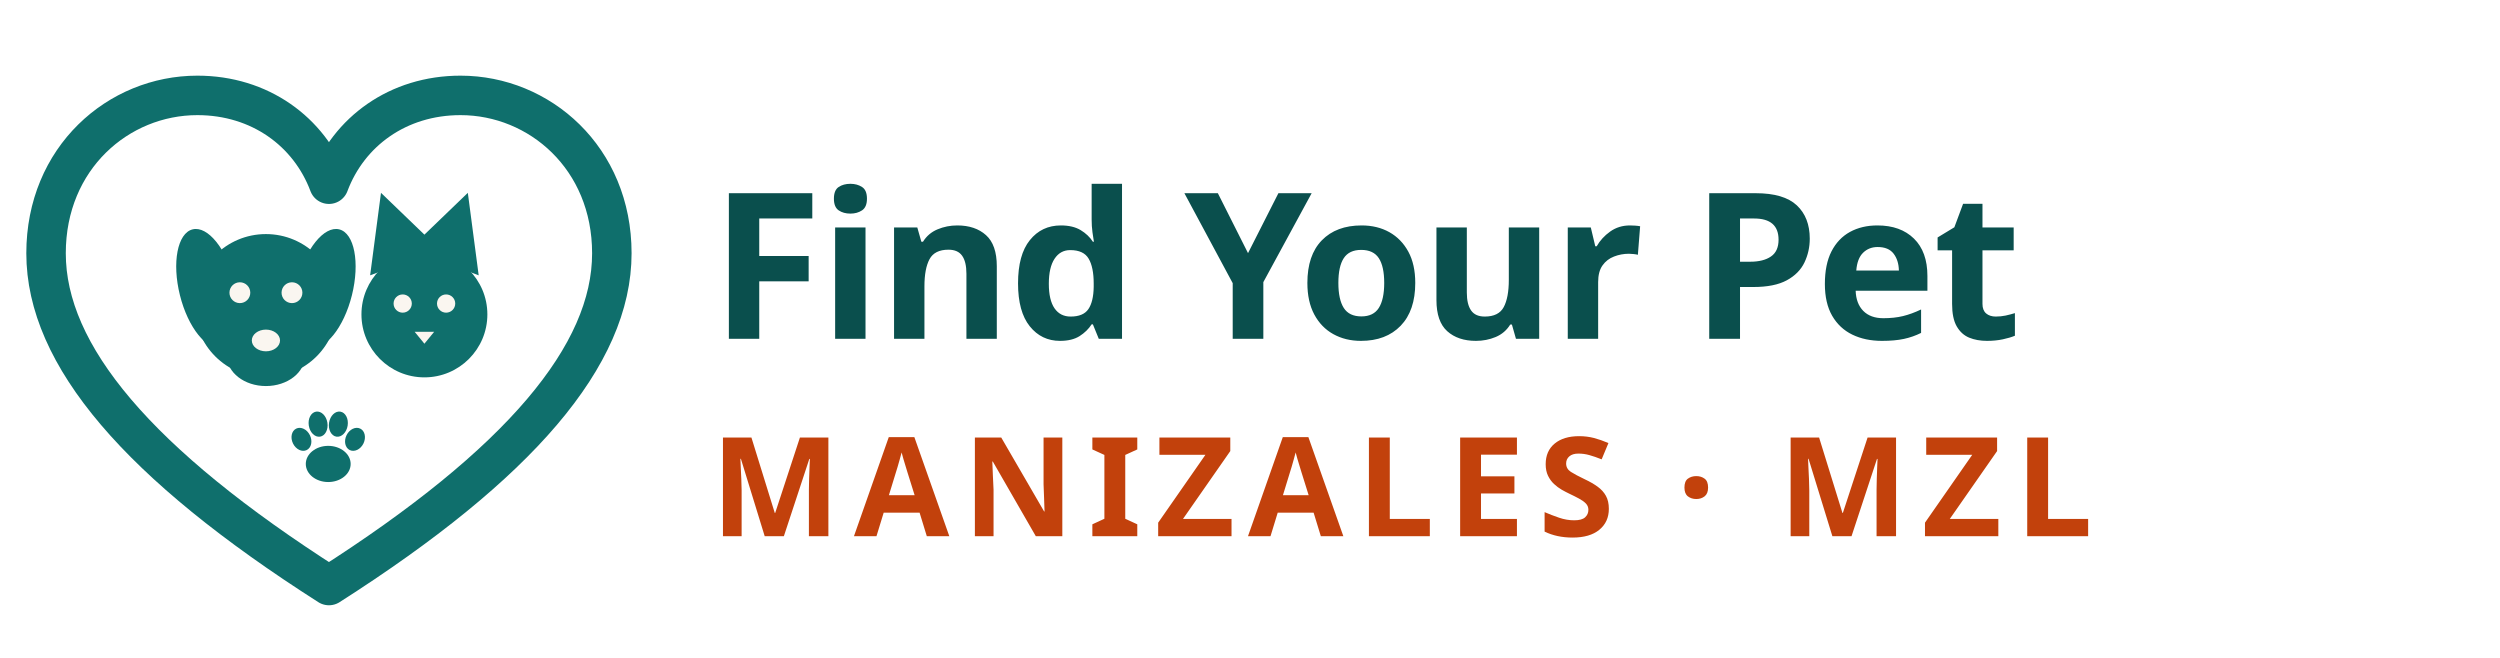
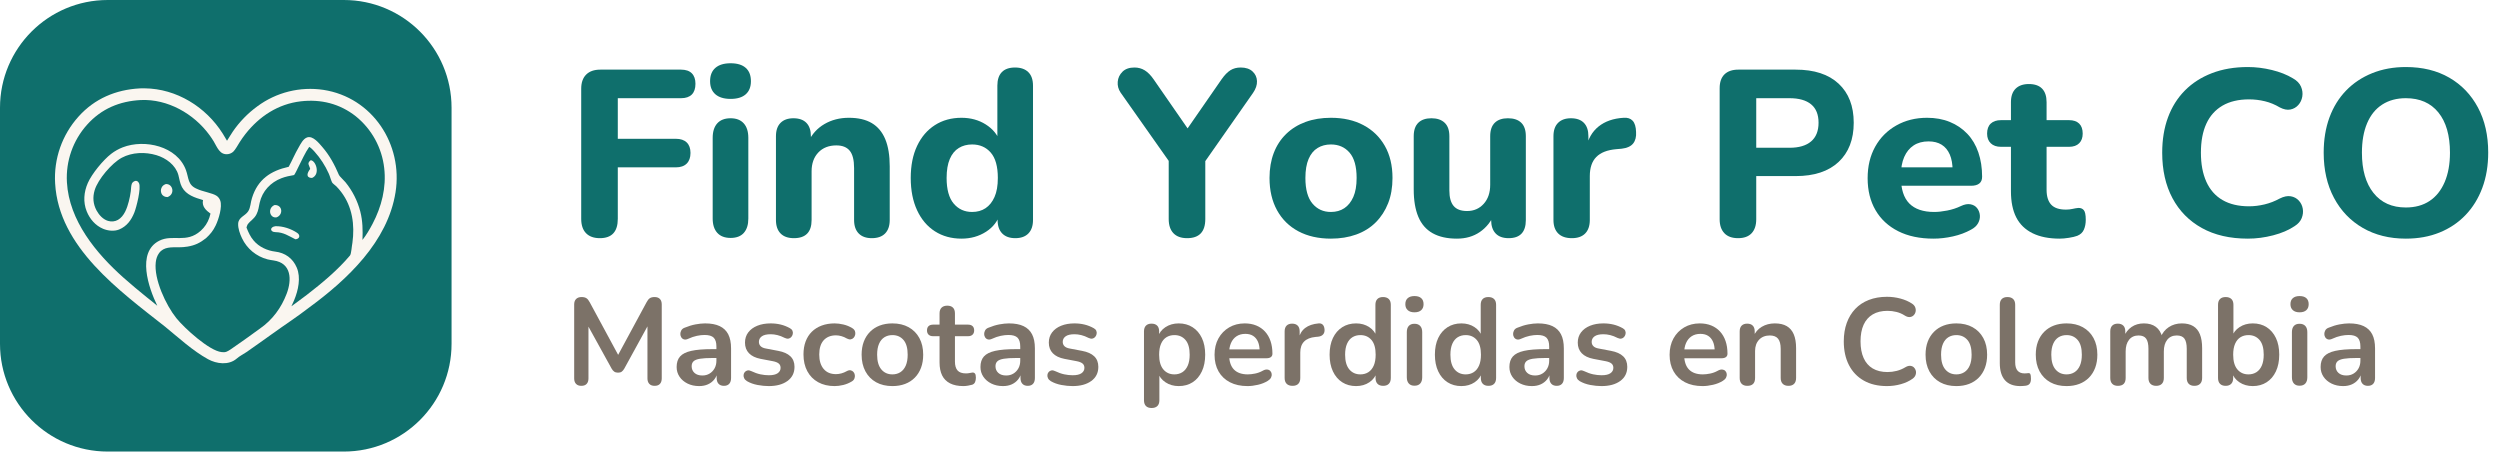
- <svg xmlns="http://www.w3.org/2000/svg" viewBox="0 0 760 200" width="760" height="200" role="img" aria-label="Find Your Pet MZL">
-   <g color="#0f6f6c">
-     <path d="M100 178 C42 141 14 108 14 77 C14 48 36 29 60 29 C79 29 94 40 100 56 C106 40 121 29 140 29 C164 29 186 48 186 77 C186 108 158 141 100 178 Z" fill="none" stroke="currentColor" stroke-width="12" stroke-linejoin="round" />
-     <g transform="translate(35.3 17.7) scale(0.66)">
-       <g fill="currentColor">
-         <ellipse cx="42" cy="106" rx="13" ry="28" transform="rotate(-14 42 106)" />
-         <ellipse cx="96" cy="106" rx="13" ry="28" transform="rotate(14 96 106)" />
-         <circle cx="69" cy="114" r="33" />
-         <ellipse cx="69" cy="137" rx="18" ry="14" />
-         <path d="M117 100 L122 62 L149 88 Z" />
-         <path d="M167 100 L162 62 L135 88 Z" />
-         <circle cx="142" cy="118" r="29" />
-       </g>
-       <g fill="#faf6f0">
-         <circle cx="57" cy="108" r="4.8" />
-         <circle cx="81" cy="108" r="4.8" />
-         <ellipse cx="69" cy="130" rx="6.5" ry="5" />
-         <circle cx="132" cy="113" r="4.2" />
-         <circle cx="152" cy="113" r="4.2" />
-         <path d="M137.5 126 h9 l-4.5 5.5 Z" />
-       </g>
-     </g>
-     <g fill="currentColor" transform="translate(78 112) scale(0.22)">
-       <ellipse cx="62" cy="98" rx="13" ry="16.5" transform="rotate(-26 62 98)" />
-       <ellipse cx="85" cy="77" rx="13" ry="17.5" transform="rotate(-9 85 77)" />
-       <ellipse cx="113" cy="77" rx="13" ry="17.5" transform="rotate(9 113 77)" />
-       <ellipse cx="136" cy="98" rx="13" ry="16.5" transform="rotate(26 136 98)" />
-       <ellipse cx="99" cy="132" rx="31" ry="25" />
+ <svg xmlns="http://www.w3.org/2000/svg" viewBox="0 0 487.2 88.0" width="487.2" height="88.0" role="img" aria-label="Find Your Pet CO — Mascotas perdidas en Colombia">
+   <rect x="0" y="0" width="88.0" height="88.0" rx="21" fill="#0f6f6c" />
+   <g>
+     <g transform="translate(5.28 5.28) scale(0.3872) translate(-22.601 -23.976) scale(0.119611)">
+       <path fill="#faf6f0" d="M 662.498 458.424 C 669.09 457.857 677.017 458.071 683.645 458.14 C 817.621 459.522 941.373 536.168 1012.02 648.417 C 1018.21 658.247 1023.97 668.668 1030.17 678.687 C 1038.55 666.139 1045.46 653.418 1054.34 640.497 C 1082.45 599.355 1117.39 563.33 1157.65 533.985 C 1237.54 474.776 1337.71 449.81 1436.04 464.604 C 1642.21 496.514 1771.23 693.394 1739.32 895.396 C 1706.52 1103.02 1536.9 1262.51 1375.24 1380.84 C 1324.31 1420.43 1269.21 1455.84 1216.95 1493.77 C 1181.73 1518.26 1147.06 1544.3 1111.58 1568.34 C 1096.76 1578.39 1084.84 1583.36 1070.66 1595.59 C 1037.84 1623.86 987.132 1618.2 950.358 1597.94 C 885.583 1562.27 827.584 1508.33 770.282 1461.61 C 577.638 1309.64 322.278 1126.96 306.928 858.086 C 300.718 755.021 336.15 653.78 405.273 577.08 C 472.997 501.505 562.134 463.936 662.498 458.424 z" />
+       <path fill="#0f6f6c" d="M 667.07 507.432 C 780.315 502.251 890.33 564.507 956.319 654.687 C 962.642 663.264 968.575 672.122 974.099 681.235 C 988.717 705.5 999.631 739.895 1034.78 734.909 C 1043.03 733.708 1050.72 730.016 1056.83 724.326 C 1065.03 716.654 1076.82 695.183 1083.56 684.52 C 1090.93 672.891 1098.87 661.636 1107.36 650.798 C 1165.98 576.102 1244.73 523.984 1340.49 512.818 C 1425.07 502.955 1504.83 522.608 1572.14 575.81 C 1639.13 629.843 1682.08 708.144 1691.63 793.679 C 1701.24 875.406 1680.42 956.623 1642.46 1028.66 C 1630.4 1051.52 1616.25 1075.72 1600.22 1095.96 C 1601.63 1054.98 1601.24 1017.15 1591.15 977.151 C 1579.47 931.638 1558.02 889.215 1528.29 852.827 C 1522.84 846.08 1503.59 828.342 1501.28 822.901 C 1483.09 780.01 1461.81 740.19 1431.03 704.755 C 1417.86 689.588 1392.02 656.794 1367.95 664.466 C 1350.45 670.043 1340.04 692.129 1331.56 706.899 C 1316.08 733.019 1304.43 761.736 1289.73 788.281 C 1213.65 805.056 1159.68 841.359 1135.45 919.164 C 1129.25 936.871 1129.73 959.681 1119.27 975.65 C 1106.47 995.207 1078.22 1000.42 1077.09 1027.9 C 1076.25 1048.1 1084.47 1070.47 1093.05 1088.5 C 1113.87 1132.68 1153.21 1165.36 1200.46 1177.73 C 1208.16 1179.66 1218.41 1181.26 1226.19 1182.37 C 1301.39 1193.06 1303.55 1263.54 1281.19 1322.36 C 1258.47 1382.14 1221.27 1432.62 1168.51 1469.26 C 1161.11 1474.4 1153.69 1479.88 1146.45 1485.14 C 1117.93 1506.06 1089.08 1526.53 1059.91 1546.54 C 1049.73 1553.39 1038.67 1562.31 1027.24 1566.73 C 1021.22 1569.05 1013.3 1568.63 1006.91 1567.94 C 955.105 1562.34 850.603 1466.92 817.282 1425.51 C 772.832 1370.25 721.99 1260.9 730.363 1189.73 C 731.976 1176.03 736.087 1162.55 744.35 1151.34 C 764.503 1124 797.197 1127.17 827.172 1127 C 839.337 1127.04 851.485 1126.1 863.498 1124.19 C 895.501 1118.98 916.703 1108.43 941.772 1088.68 C 960.108 1071.61 971.629 1057.85 982.64 1034.89 C 994.576 1010.01 1011.34 956.77 1001.61 930.214 C 998.81 922.326 993.639 915.495 986.808 910.655 C 970.006 898.725 926.431 892.473 903.567 881.133 C 864.505 864.764 869.888 836.596 857.421 802.336 C 820.701 701.428 683.804 670.639 591.397 706.379 C 574.089 713.141 557.808 722.283 543.025 733.542 C 508.938 759.831 461.565 817.451 444.42 856.591 C 427.744 894.662 424.136 936.615 439.733 975.566 C 452.649 1007.82 476.07 1035.29 508.437 1049.04 C 528.898 1057.73 555.573 1060.68 576.559 1051.97 C 608.719 1038.61 627.565 1012.38 640.161 980.864 C 649.134 958.412 669.63 877.928 659.839 856.94 C 657.937 852.862 654.559 849.317 650.183 847.955 C 645.998 846.652 641.561 847.916 637.945 850.173 C 634.293 852.452 630.911 856.128 629.472 860.234 C 626.199 869.577 626.598 880.974 625.353 890.787 C 623.517 905.248 620.593 920.022 616.902 934.13 C 609.613 961.99 597.988 996.343 571.381 1011.55 C 558.714 1018.79 544.038 1020.1 530.083 1016.11 C 508.75 1010.02 491.605 991.177 481.332 972.239 C 466.549 944.987 464.379 916.363 473.278 886.749 C 487.062 840.876 545.537 772.599 587.265 750.226 C 631.024 726.764 686.3 725.244 733.231 739.372 C 773.509 751.497 813.646 780.518 825.464 822.688 C 830.374 840.209 831.725 857.337 840.591 873.661 C 858.754 907.104 895.227 918.189 929.245 928.285 C 923.425 954.512 941.39 971.598 960.712 985.323 C 959.29 991.111 957.623 997.403 955.674 1003.01 C 948.508 1023.89 936.142 1042.59 919.742 1057.37 C 858.686 1112.19 801.495 1070.57 744.685 1099.62 C 648.872 1148.63 700.232 1297.83 736.753 1372.97 C 722.602 1360.82 706.152 1348.43 691.521 1336.54 C 658.872 1310.26 626.817 1283.25 595.38 1255.53 C 479.663 1152.68 365.687 1015.02 356.536 853.476 C 351.371 764.599 381.926 677.343 441.409 611.104 C 501.694 543.958 578.219 512.108 667.07 507.432 z" />
+       <path fill="#faf6f0" d="M 772.259 861.051 C 802.129 858.291 813.434 903.403 779.84 915.708 C 768.866 915.708 759.239 911.287 754.522 900.887 C 751.168 893.323 751.124 884.702 754.401 877.104 C 758.257 868.161 763.684 864.557 772.259 861.051 z" />
+       <path fill="#0f6f6c" d="M 1376.11 704.491 C 1383.24 708.033 1392.47 717.866 1397.81 723.783 C 1422.75 751.442 1443.17 782.854 1458.34 816.866 C 1463.8 829.068 1466.63 841.878 1472.04 853.535 C 1474.47 858.781 1485.35 865.567 1490.18 870.544 C 1497.94 878.522 1504.11 885.646 1510.87 894.569 C 1557.98 956.657 1568.12 1032.94 1557.86 1108.31 C 1555.3 1118.83 1553.35 1154.71 1547.71 1161.42 C 1496.01 1222.95 1429.34 1278.39 1365.99 1327.21 C 1341.37 1346.17 1322.54 1359.07 1301.1 1375.32 C 1305.29 1366.85 1308.55 1359.37 1312.2 1350.71 L 1312.68 1349.57 C 1329.91 1308.2 1341.8 1254.91 1323.62 1212.23 C 1307.05 1173.34 1274.5 1150.01 1232.83 1145.17 C 1199.95 1141.36 1164.89 1125.12 1143.21 1099.82 C 1128 1082.41 1120.84 1065.02 1112.14 1044.06 C 1112.88 1041.41 1115.04 1033.65 1116.39 1031.7 C 1128.52 1014.21 1144.44 1008.42 1154.51 987.688 C 1162.22 972.732 1164.04 955.659 1167.68 939.417 C 1178.53 890.912 1213.57 853.588 1259.69 836.153 C 1278.16 829.171 1293.19 826.507 1312.55 823.02 C 1318.78 814.586 1325.48 798.705 1330.56 788.904 C 1344.39 762.231 1358.76 728.866 1376.11 704.491 z" />
+       <path fill="#faf6f0" d="M 1234.08 1038.26 C 1265.35 1037.54 1299.99 1049.15 1325.72 1066.53 C 1339.86 1076.08 1336.18 1092.11 1318.05 1093.33 C 1289.49 1079.31 1268.22 1063.63 1234.08 1063.25 C 1210.41 1062.98 1208.76 1041.56 1234.08 1038.26 z" />
+       <path fill="#faf6f0" d="M 1382.26 760.662 C 1404.05 761.587 1424.11 819.947 1388.14 835.092 C 1381.23 835.402 1371.27 833.408 1369.43 825.438 C 1367.02 815.028 1374.73 805.295 1380.11 797.116 C 1376.26 780.721 1364.97 774.478 1382.26 760.662 z" />
+       <path fill="#faf6f0" d="M 1230.14 949.179 C 1263.91 947.568 1268.07 989.776 1238.97 1000.94 C 1210.13 1006.21 1198.88 962.889 1230.14 949.179 z" />
    </g>
  </g>
-   <text x="216" y="103" font-family="Nunito, 'Trebuchet MS', system-ui, sans-serif" font-size="62" font-weight="800" fill="#0a4f4d" letter-spacing="-1">Find Your Pet</text>
-   <text x="216" y="163" font-family="Nunito, 'Trebuchet MS', system-ui, sans-serif" font-size="42" font-weight="700" fill="#c2410c" letter-spacing="4">MANIZALES · MZL</text>
+   <g fill="#0f6f6c" transform="translate(110.0 46)">
+     <path transform="translate(0.00 0) scale(0.046 -0.046)" d="M150 -9Q112 -9 91.5 12.0Q71 33 71 73V624Q71 663 92.0 684.0Q113 705 152 705H494Q524 705 539.5 689.5Q555 674 555 645Q555 615 539.5 599.5Q524 584 494 584H226V412H472Q502 412 518.0 396.5Q534 381 534 352Q534 323 518.0 307.0Q502 291 472 291H226V73Q226 -9 150 -9Z" />
+     <path transform="translate(26.22 0) scale(0.046 -0.046)" d="M134 -8Q97 -8 77.5 13.5Q58 35 58 74V416Q58 456 77.5 477.5Q97 499 134 499Q170 499 189.5 477.5Q209 456 209 416V74Q209 35 190.0 13.5Q171 -8 134 -8ZM134 581Q92 581 69.5 600.5Q47 620 47 656Q47 693 69.5 712.5Q92 732 134 732Q176 732 198.0 712.5Q220 693 220 656Q220 620 198.0 600.5Q176 581 134 581Z" />
+     <path transform="translate(38.55 0) scale(0.046 -0.046)" d="M134 -9Q97 -9 77.5 11.0Q58 31 58 68V423Q58 460 77.5 479.5Q97 499 132 499Q168 499 187.0 479.5Q206 460 206 423V366L195 399Q218 448 263.5 474.5Q309 501 367 501Q426 501 464.0 478.5Q502 456 521.0 410.5Q540 365 540 295V68Q540 31 520.5 11.0Q501 -9 464 -9Q428 -9 408.5 11.0Q389 31 389 68V288Q389 339 370.5 361.5Q352 384 314 384Q266 384 237.5 354.0Q209 324 209 274V68Q209 -9 134 -9Z" />
+     <path transform="translate(65.92 0) scale(0.046 -0.046)" d="M249 -11Q185 -11 136.5 20.0Q88 51 61.0 109.0Q34 167 34 246Q34 325 61.0 382.0Q88 439 136.5 470.0Q185 501 249 501Q307 501 351.5 473.0Q396 445 412 400H401V637Q401 675 420.0 694.5Q439 714 476 714Q512 714 532.0 694.5Q552 675 552 637V68Q552 31 532.5 11.0Q513 -9 477 -9Q441 -9 421.5 11.0Q402 31 402 68V136L413 97Q399 48 353.5 18.5Q308 -11 249 -11ZM294 102Q327 102 351.0 118.0Q375 134 389.0 165.5Q403 197 403 246Q403 319 373.0 353.5Q343 388 294 388Q262 388 237.5 373.0Q213 358 199.5 326.5Q186 295 186 246Q186 173 216.0 137.5Q246 102 294 102Z" />
+     <path transform="translate(106.81 0) scale(0.046 -0.046)" d="M316 -9Q278 -9 258.0 12.0Q238 33 238 72V362L270 273L34 608Q20 629 22.0 653.5Q24 678 42.0 696.0Q60 714 93 714Q117 714 136.5 702.0Q156 690 174 664L334 433H302L462 664Q481 691 499.5 702.5Q518 714 543 714Q575 714 593.0 697.5Q611 681 612.0 656.5Q613 632 595 606L362 273L393 362V72Q393 -9 316 -9Z" />
+     <path transform="translate(135.84 0) scale(0.046 -0.046)" d="M294 -11Q215 -11 156.5 20.0Q98 51 66.0 109.0Q34 167 34 246Q34 305 52.0 352.0Q70 399 104.5 432.5Q139 466 187.0 483.5Q235 501 294 501Q373 501 431.5 470.0Q490 439 522.5 382.0Q555 325 555 246Q555 186 536.5 139.0Q518 92 484.0 58.0Q450 24 401.5 6.5Q353 -11 294 -11ZM294 102Q327 102 351.0 118.0Q375 134 389.0 165.5Q403 197 403 246Q403 319 373.0 353.5Q343 388 294 388Q262 388 237.5 373.0Q213 358 199.5 326.5Q186 295 186 246Q186 173 216.0 137.5Q246 102 294 102Z" />
+     <path transform="translate(162.93 0) scale(0.046 -0.046)" d="M239 -11Q177 -11 136.0 12.0Q95 35 75.5 81.5Q56 128 56 197V423Q56 461 75.5 480.0Q95 499 131 499Q167 499 187.0 480.0Q207 461 207 423V193Q207 149 225.0 127.5Q243 106 282 106Q325 106 352.5 136.5Q380 167 380 217V423Q380 461 399.5 480.0Q419 499 455 499Q492 499 511.5 480.0Q531 461 531 423V68Q531 -9 458 -9Q422 -9 403.0 11.0Q384 31 384 68V135L399 96Q377 45 336.0 17.0Q295 -11 239 -11Z" />
+     <path transform="translate(190.07 0) scale(0.046 -0.046)" d="M136 -9Q98 -9 78.0 11.0Q58 31 58 68V423Q58 460 77.5 479.5Q97 499 132 499Q168 499 187.0 479.5Q206 460 206 423V371H196Q208 431 249.0 464.0Q290 497 355 501Q380 503 393.5 488.5Q407 474 408 441Q410 410 395.5 392.0Q381 374 347 370L324 368Q267 363 239.5 335.0Q212 307 212 254V68Q212 31 192.5 11.0Q173 -9 136 -9Z" />
+     <path transform="translate(221.86 0) scale(0.046 -0.046)" d="M149 -9Q111 -9 91.0 12.0Q71 33 71 71V626Q71 665 91.5 685.0Q112 705 150 705H393Q511 705 575.0 645.5Q639 586 639 480Q639 374 575.0 314.0Q511 254 393 254H226V71Q226 33 206.5 12.0Q187 -9 149 -9ZM226 374H367Q427 374 458.5 401.0Q490 428 490 480Q490 532 458.5 558.0Q427 584 367 584H226Z" />
+     <path transform="translate(252.40 0) scale(0.046 -0.046)" d="M313 -11Q226 -11 163.5 20.5Q101 52 67.5 109.5Q34 167 34 245Q34 321 66.0 378.5Q98 436 155.5 468.5Q213 501 286 501Q339 501 382.0 483.5Q425 466 456.0 433.5Q487 401 503.0 354.5Q519 308 519 251Q519 232 507.0 222.5Q495 213 472 213H158V291H410L394 277Q394 318 382.0 345.5Q370 373 347.5 387.0Q325 401 292 401Q255 401 229.0 384.0Q203 367 189.0 335.0Q175 303 175 258V250Q175 174 210.5 138.0Q246 102 316 102Q340 102 371.0 108.0Q402 114 429 127Q452 138 470.0 134.5Q488 131 498.0 118.0Q508 105 509.5 88.0Q511 71 502.0 54.5Q493 38 472 27Q438 8 395.5 -1.5Q353 -11 313 -11Z" />
+     <path transform="translate(277.66 0) scale(0.046 -0.046)" d="M299 -11Q230 -11 183.5 12.0Q137 35 114.5 79.0Q92 123 92 190V378H50Q22 378 6.5 393.0Q-9 408 -9 434Q-9 462 6.5 476.5Q22 491 50 491H92V567Q92 605 112.0 624.5Q132 644 168 644Q205 644 224.0 624.5Q243 605 243 567V491H338Q366 491 381.0 476.5Q396 462 396 434Q396 408 381.0 393.0Q366 378 338 378H243V196Q243 154 262.5 133.0Q282 112 325 112Q340 112 353.0 115.0Q366 118 377 119Q391 120 400.0 110.5Q409 101 409 69Q409 45 401.0 27.0Q393 9 373 1Q360 -4 337.5 -7.5Q315 -11 299 -11Z" />
+     <path transform="translate(309.07 0) scale(0.046 -0.046)" d="M413 -11Q299 -11 218.0 34.0Q137 79 93.5 160.5Q50 242 50 353Q50 436 74.5 502.5Q99 569 146.0 616.5Q193 664 260.5 690.0Q328 716 413 716Q463 716 514.5 703.5Q566 691 604 668Q629 654 638.0 633.0Q647 612 643.5 591.0Q640 570 626.5 555.0Q613 540 593.0 536.0Q573 532 548 545Q518 563 485.0 571.0Q452 579 418 579Q351 579 305.5 552.5Q260 526 237.0 476.0Q214 426 214 353Q214 281 237.0 230.0Q260 179 305.5 152.5Q351 126 418 126Q450 126 483.5 134.0Q517 142 548 159Q574 172 594.5 168.5Q615 165 628.5 150.5Q642 136 645.5 116.0Q649 96 641.0 76.0Q633 56 611 42Q574 17 520.0 3.0Q466 -11 413 -11Z" />
+     <path transform="translate(340.54 0) scale(0.046 -0.046)" d="M398 -11Q294 -11 215.5 34.5Q137 80 93.5 162.0Q50 244 50 353Q50 436 74.5 502.5Q99 569 145.0 616.5Q191 664 255.5 690.0Q320 716 398 716Q504 716 582.0 671.0Q660 626 703.5 544.5Q747 463 747 354Q747 271 722.0 204.0Q697 137 651.0 89.0Q605 41 541.0 15.0Q477 -11 398 -11ZM398 121Q457 121 498.5 148.5Q540 176 562.5 228.5Q585 281 585 353Q585 463 536.0 523.5Q487 584 398 584Q340 584 298.0 557.0Q256 530 234.0 478.0Q212 426 212 353Q212 244 261.0 182.5Q310 121 398 121Z" />
+   </g>
+   <g fill="#7c7268" transform="translate(110.0 75)">
+     <path transform="translate(0.00 0) scale(0.024 -0.024)" d="M137 -8Q109 -8 94.0 8.0Q79 24 79 52V653Q79 682 95.0 697.5Q111 713 139 713Q164 713 178.5 703.5Q193 694 205 671L452 214H420L667 671Q679 694 693.0 703.5Q707 713 732 713Q760 713 775.0 697.5Q790 682 790 653V52Q790 24 775.5 8.0Q761 -8 732 -8Q704 -8 689.0 8.0Q674 24 674 52V515H696L486 132Q476 115 465.0 107.0Q454 99 435 99Q416 99 404.0 107.5Q392 116 383 132L171 516H195V52Q195 24 180.5 8.0Q166 -8 137 -8Z" />
+     <path transform="translate(20.83 0) scale(0.024 -0.024)" d="M226 -10Q173 -10 131.5 10.5Q90 31 66.5 66.0Q43 101 43 145Q43 199 71.0 230.5Q99 262 162.0 276.0Q225 290 331 290H381V218H332Q270 218 233.0 212.0Q196 206 180.5 191.5Q165 177 165 151Q165 118 188.0 97.0Q211 76 252 76Q285 76 310.5 91.5Q336 107 351.0 134.0Q366 161 366 196V311Q366 361 344.0 383.0Q322 405 270 405Q241 405 207.5 398.0Q174 391 137 374Q118 365 103.5 369.0Q89 373 81.0 385.5Q73 398 73.0 413.0Q73 428 81.0 442.5Q89 457 108 464Q154 483 196.5 491.0Q239 499 274 499Q346 499 392.5 477.0Q439 455 462.0 410.5Q485 366 485 296V56Q485 25 470.0 8.5Q455 -8 427 -8Q399 -8 383.5 8.5Q368 25 368 56V104H376Q369 69 348.5 43.5Q328 18 297.0 4.0Q266 -10 226 -10Z" />
+     <path transform="translate(33.96 0) scale(0.024 -0.024)" d="M244 -10Q201 -10 153.0 -1.0Q105 8 67 30Q51 40 44.5 53.5Q38 67 39.5 80.5Q41 94 49.5 104.0Q58 114 71.5 117.0Q85 120 101 112Q141 93 176.0 85.5Q211 78 245 78Q293 78 316.5 94.5Q340 111 340 138Q340 161 324.5 173.5Q309 186 278 192L178 211Q116 223 83.5 256.5Q51 290 51 343Q51 391 77.5 426.0Q104 461 151.0 480.0Q198 499 259 499Q303 499 341.5 489.5Q380 480 416 460Q431 452 436.5 439.0Q442 426 439.0 412.5Q436 399 427.0 388.5Q418 378 404.5 375.5Q391 373 374 381Q343 397 314.5 404.0Q286 411 260 411Q211 411 187.5 394.0Q164 377 164 349Q164 328 178.0 314.0Q192 300 221 295L321 276Q386 264 419.5 232.0Q453 200 453 146Q453 73 396.0 31.5Q339 -10 244 -10Z" />
+     <path transform="translate(45.67 0) scale(0.024 -0.024)" d="M291 -10Q214 -10 157.0 21.5Q100 53 69.0 111.0Q38 169 38 247Q38 306 55.5 352.5Q73 399 106.0 431.5Q139 464 186.0 481.5Q233 499 291 499Q324 499 362.5 490.0Q401 481 435 460Q451 450 456.0 436.0Q461 422 458.0 407.5Q455 393 445.5 382.5Q436 372 422.0 369.5Q408 367 391 376Q369 389 346.0 395.5Q323 402 302 402Q269 402 244.0 391.5Q219 381 201.5 361.5Q184 342 175.0 313.0Q166 284 166 246Q166 172 201.5 129.5Q237 87 302 87Q323 87 345.5 93.0Q368 99 391 112Q408 121 421.5 118.0Q435 115 444.0 104.5Q453 94 455.0 79.5Q457 65 451.5 51.0Q446 37 431 28Q398 8 361.0 -1.0Q324 -10 291 -10Z" />
+     <path transform="translate(57.00 0) scale(0.024 -0.024)" d="M288 -10Q212 -10 156.0 21.0Q100 52 69.0 109.5Q38 167 38 245Q38 304 55.5 350.5Q73 397 106.0 430.5Q139 464 185.0 481.5Q231 499 288 499Q364 499 420.0 468.0Q476 437 507.0 380.0Q538 323 538 245Q538 186 520.5 139.0Q503 92 470.0 58.5Q437 25 391.0 7.5Q345 -10 288 -10ZM288 85Q325 85 353.0 103.0Q381 121 396.5 156.5Q412 192 412 245Q412 325 378.0 364.5Q344 404 288 404Q251 404 223.0 386.5Q195 369 179.5 333.5Q164 298 164 245Q164 166 198.0 125.5Q232 85 288 85Z" />
+     <path transform="translate(70.82 0) scale(0.024 -0.024)" d="M289 -10Q224 -10 180.5 12.0Q137 34 116.0 76.5Q95 119 95 182V395H43Q19 395 6.0 407.5Q-7 420 -7 442Q-7 465 6.0 477.0Q19 489 43 489H95V580Q95 611 111.5 627.0Q128 643 158 643Q188 643 204.0 627.0Q220 611 220 580V489H326Q350 489 363.0 477.0Q376 465 376 442Q376 420 363.0 407.5Q350 395 326 395H220V189Q220 141 241.0 117.0Q262 93 309 93Q326 93 339.0 96.0Q352 99 362 100Q374 101 382.0 92.5Q390 84 390 58Q390 38 383.5 22.5Q377 7 360 1Q347 -3 326.0 -6.5Q305 -10 289 -10Z" />
+     <path transform="translate(80.04 0) scale(0.024 -0.024)" d="M226 -10Q173 -10 131.5 10.5Q90 31 66.5 66.0Q43 101 43 145Q43 199 71.0 230.5Q99 262 162.0 276.0Q225 290 331 290H381V218H332Q270 218 233.0 212.0Q196 206 180.5 191.5Q165 177 165 151Q165 118 188.0 97.0Q211 76 252 76Q285 76 310.5 91.5Q336 107 351.0 134.0Q366 161 366 196V311Q366 361 344.0 383.0Q322 405 270 405Q241 405 207.5 398.0Q174 391 137 374Q118 365 103.5 369.0Q89 373 81.0 385.5Q73 398 73.0 413.0Q73 428 81.0 442.5Q89 457 108 464Q154 483 196.5 491.0Q239 499 274 499Q346 499 392.5 477.0Q439 455 462.0 410.5Q485 366 485 296V56Q485 25 470.0 8.5Q455 -8 427 -8Q399 -8 383.5 8.5Q368 25 368 56V104H376Q369 69 348.5 43.5Q328 18 297.0 4.0Q266 -10 226 -10Z" />
+     <path transform="translate(93.17 0) scale(0.024 -0.024)" d="M244 -10Q201 -10 153.0 -1.0Q105 8 67 30Q51 40 44.5 53.5Q38 67 39.5 80.5Q41 94 49.5 104.0Q58 114 71.5 117.0Q85 120 101 112Q141 93 176.0 85.5Q211 78 245 78Q293 78 316.5 94.5Q340 111 340 138Q340 161 324.5 173.5Q309 186 278 192L178 211Q116 223 83.5 256.5Q51 290 51 343Q51 391 77.5 426.0Q104 461 151.0 480.0Q198 499 259 499Q303 499 341.5 489.5Q380 480 416 460Q431 452 436.5 439.0Q442 426 439.0 412.5Q436 399 427.0 388.5Q418 378 404.5 375.5Q391 373 374 381Q343 397 314.5 404.0Q286 411 260 411Q211 411 187.5 394.0Q164 377 164 349Q164 328 178.0 314.0Q192 300 221 295L321 276Q386 264 419.5 232.0Q453 200 453 146Q453 73 396.0 31.5Q339 -10 244 -10Z" />
+     <path transform="translate(111.38 0) scale(0.024 -0.024)" d="M127 -188Q97 -188 81.0 -172.0Q65 -156 65 -125V434Q65 465 81.0 481.0Q97 497 126 497Q156 497 172.0 481.0Q188 465 188 434V356L177 386Q192 437 238.5 468.0Q285 499 347 499Q411 499 459.5 468.0Q508 437 535.0 380.5Q562 324 562 245Q562 167 535.0 109.5Q508 52 460.0 21.0Q412 -10 347 -10Q286 -10 240.0 20.5Q194 51 178 100H190V-125Q190 -156 173.5 -172.0Q157 -188 127 -188ZM312 85Q349 85 377.0 103.0Q405 121 420.5 156.5Q436 192 436 245Q436 325 402.0 364.5Q368 404 312 404Q275 404 247.0 386.5Q219 369 203.5 333.5Q188 298 188 245Q188 166 222.0 125.5Q256 85 312 85Z" />
+     <path transform="translate(125.78 0) scale(0.024 -0.024)" d="M306 -10Q223 -10 163.0 21.0Q103 52 70.5 109.0Q38 166 38 244Q38 320 69.5 377.0Q101 434 156.5 466.5Q212 499 283 499Q335 499 376.5 482.0Q418 465 447.5 433.0Q477 401 492.5 355.5Q508 310 508 253Q508 235 495.5 225.5Q483 216 460 216H139V288H420L404 273Q404 319 390.5 350.0Q377 381 351.5 397.5Q326 414 288 414Q246 414 216.5 394.5Q187 375 171.5 339.5Q156 304 156 255V248Q156 166 194.5 125.5Q233 85 308 85Q334 85 366.5 91.5Q399 98 428 114Q449 126 465.0 124.5Q481 123 490.5 113.0Q500 103 502.0 88.5Q504 74 496.5 59.0Q489 44 471 33Q436 11 390.5 0.5Q345 -10 306 -10Z" />
+     <path transform="translate(138.79 0) scale(0.024 -0.024)" d="M129 -8Q98 -8 81.5 8.5Q65 25 65 56V434Q65 465 81.0 481.0Q97 497 126 497Q155 497 171.0 481.0Q187 465 187 434V371H177Q191 431 232.0 462.0Q273 493 341 499Q362 501 374.5 488.5Q387 476 389 450Q391 425 377.5 409.5Q364 394 337 391L315 389Q254 383 223.0 351.5Q192 320 192 263V56Q192 25 176.0 8.5Q160 -8 129 -8Z" />
+     <path transform="translate(148.20 0) scale(0.024 -0.024)" d="M253 -10Q189 -10 140.5 21.0Q92 52 65.0 109.5Q38 167 38 245Q38 324 65.0 380.5Q92 437 140.5 468.0Q189 499 253 499Q314 499 359.5 469.0Q405 439 421 390H410V650Q410 681 426.0 697.0Q442 713 472 713Q502 713 518.5 697.0Q535 681 535 650V56Q535 25 519.0 8.5Q503 -8 473 -8Q443 -8 427.0 8.5Q411 25 411 56V134L422 104Q407 52 361.0 21.0Q315 -10 253 -10ZM288 85Q325 85 353.0 103.0Q381 121 396.5 156.5Q412 192 412 245Q412 325 378.0 364.5Q344 404 288 404Q251 404 223.0 386.5Q195 369 179.5 333.5Q164 298 164 245Q164 166 198.0 125.5Q232 85 288 85Z" />
+     <path transform="translate(162.60 0) scale(0.024 -0.024)" d="M127 -7Q97 -7 81.0 11.0Q65 29 65 61V428Q65 461 81.0 478.5Q97 496 127 496Q157 496 173.5 478.5Q190 461 190 428V61Q190 29 174.0 11.0Q158 -7 127 -7ZM127 589Q92 589 72.5 606.5Q53 624 53 655Q53 687 72.5 704.0Q92 721 127 721Q163 721 182.0 704.0Q201 687 201 655Q201 624 182.0 606.5Q163 589 127 589Z" />
+     <path transform="translate(168.72 0) scale(0.024 -0.024)" d="M253 -10Q189 -10 140.5 21.0Q92 52 65.0 109.5Q38 167 38 245Q38 324 65.0 380.5Q92 437 140.5 468.0Q189 499 253 499Q314 499 359.5 469.0Q405 439 421 390H410V650Q410 681 426.0 697.0Q442 713 472 713Q502 713 518.5 697.0Q535 681 535 650V56Q535 25 519.0 8.5Q503 -8 473 -8Q443 -8 427.0 8.5Q411 25 411 56V134L422 104Q407 52 361.0 21.0Q315 -10 253 -10ZM288 85Q325 85 353.0 103.0Q381 121 396.5 156.5Q412 192 412 245Q412 325 378.0 364.5Q344 404 288 404Q251 404 223.0 386.5Q195 369 179.5 333.5Q164 298 164 245Q164 166 198.0 125.5Q232 85 288 85Z" />
+     <path transform="translate(183.12 0) scale(0.024 -0.024)" d="M226 -10Q173 -10 131.5 10.5Q90 31 66.5 66.0Q43 101 43 145Q43 199 71.0 230.5Q99 262 162.0 276.0Q225 290 331 290H381V218H332Q270 218 233.0 212.0Q196 206 180.5 191.5Q165 177 165 151Q165 118 188.0 97.0Q211 76 252 76Q285 76 310.5 91.5Q336 107 351.0 134.0Q366 161 366 196V311Q366 361 344.0 383.0Q322 405 270 405Q241 405 207.5 398.0Q174 391 137 374Q118 365 103.5 369.0Q89 373 81.0 385.5Q73 398 73.0 413.0Q73 428 81.0 442.5Q89 457 108 464Q154 483 196.5 491.0Q239 499 274 499Q346 499 392.5 477.0Q439 455 462.0 410.5Q485 366 485 296V56Q485 25 470.0 8.5Q455 -8 427 -8Q399 -8 383.5 8.5Q368 25 368 56V104H376Q369 69 348.5 43.5Q328 18 297.0 4.0Q266 -10 226 -10Z" />
+     <path transform="translate(196.25 0) scale(0.024 -0.024)" d="M244 -10Q201 -10 153.0 -1.0Q105 8 67 30Q51 40 44.5 53.5Q38 67 39.5 80.5Q41 94 49.5 104.0Q58 114 71.5 117.0Q85 120 101 112Q141 93 176.0 85.5Q211 78 245 78Q293 78 316.5 94.5Q340 111 340 138Q340 161 324.5 173.5Q309 186 278 192L178 211Q116 223 83.5 256.5Q51 290 51 343Q51 391 77.5 426.0Q104 461 151.0 480.0Q198 499 259 499Q303 499 341.5 489.5Q380 480 416 460Q431 452 436.5 439.0Q442 426 439.0 412.5Q436 399 427.0 388.5Q418 378 404.5 375.5Q391 373 374 381Q343 397 314.5 404.0Q286 411 260 411Q211 411 187.5 394.0Q164 377 164 349Q164 328 178.0 314.0Q192 300 221 295L321 276Q386 264 419.5 232.0Q453 200 453 146Q453 73 396.0 31.5Q339 -10 244 -10Z" />
+     <path transform="translate(214.46 0) scale(0.024 -0.024)" d="M306 -10Q223 -10 163.0 21.0Q103 52 70.5 109.0Q38 166 38 244Q38 320 69.5 377.0Q101 434 156.5 466.5Q212 499 283 499Q335 499 376.5 482.0Q418 465 447.5 433.0Q477 401 492.5 355.5Q508 310 508 253Q508 235 495.5 225.5Q483 216 460 216H139V288H420L404 273Q404 319 390.5 350.0Q377 381 351.5 397.5Q326 414 288 414Q246 414 216.5 394.5Q187 375 171.5 339.5Q156 304 156 255V248Q156 166 194.5 125.5Q233 85 308 85Q334 85 366.5 91.5Q399 98 428 114Q449 126 465.0 124.5Q481 123 490.5 113.0Q500 103 502.0 88.5Q504 74 496.5 59.0Q489 44 471 33Q436 11 390.5 0.5Q345 -10 306 -10Z" />
+     <path transform="translate(227.47 0) scale(0.024 -0.024)" d="M127 -8Q97 -8 81.0 8.5Q65 25 65 56V434Q65 465 81.0 481.0Q97 497 126 497Q155 497 171.0 481.0Q187 465 187 434V366L176 391Q198 444 244.5 471.5Q291 499 350 499Q409 499 447.0 477.0Q485 455 504.0 410.5Q523 366 523 298V56Q523 25 507.0 8.5Q491 -8 461 -8Q431 -8 414.5 8.5Q398 25 398 56V292Q398 349 376.5 375.0Q355 401 310 401Q255 401 222.5 366.5Q190 332 190 275V56Q190 -8 127 -8Z" />
+     <path transform="translate(248.02 0) scale(0.024 -0.024)" d="M405 -10Q295 -10 216.5 34.5Q138 79 96.0 160.5Q54 242 54 353Q54 436 78.0 502.5Q102 569 147.0 616.5Q192 664 257.5 689.5Q323 715 405 715Q460 715 513.0 701.0Q566 687 606 661Q627 648 634.0 629.5Q641 611 637.0 593.5Q633 576 620.5 564.0Q608 552 589.5 550.5Q571 549 549 563Q518 583 482.0 592.0Q446 601 409 601Q338 601 289.0 572.0Q240 543 215.0 488.0Q190 433 190 353Q190 274 215.0 218.0Q240 162 289.0 133.0Q338 104 409 104Q447 104 484.0 113.5Q521 123 554 143Q576 156 593.5 154.5Q611 153 623.0 142.0Q635 131 639.0 114.5Q643 98 637.0 80.5Q631 63 613 50Q573 21 517.5 5.5Q462 -10 405 -10Z" />
+     <path transform="translate(264.34 0) scale(0.024 -0.024)" d="M288 -10Q212 -10 156.0 21.0Q100 52 69.0 109.5Q38 167 38 245Q38 304 55.5 350.5Q73 397 106.0 430.5Q139 464 185.0 481.5Q231 499 288 499Q364 499 420.0 468.0Q476 437 507.0 380.0Q538 323 538 245Q538 186 520.5 139.0Q503 92 470.0 58.5Q437 25 391.0 7.5Q345 -10 288 -10ZM288 85Q325 85 353.0 103.0Q381 121 396.5 156.5Q412 192 412 245Q412 325 378.0 364.5Q344 404 288 404Q251 404 223.0 386.5Q195 369 179.5 333.5Q164 298 164 245Q164 166 198.0 125.5Q232 85 288 85Z" />
+     <path transform="translate(278.16 0) scale(0.024 -0.024)" d="M232 -10Q149 -10 107.0 37.5Q65 85 65 177V650Q65 681 81.0 697.0Q97 713 127 713Q157 713 173.5 697.0Q190 681 190 650V183Q190 137 209.5 115.0Q229 93 265 93Q273 93 280.0 93.5Q287 94 294 95Q308 97 313.0 87.5Q318 78 318 49Q318 24 308.0 10.0Q298 -4 275 -7Q265 -8 254.0 -9.0Q243 -10 232 -10Z" />
+     <path transform="translate(285.82 0) scale(0.024 -0.024)" d="M288 -10Q212 -10 156.0 21.0Q100 52 69.0 109.5Q38 167 38 245Q38 304 55.5 350.5Q73 397 106.0 430.5Q139 464 185.0 481.5Q231 499 288 499Q364 499 420.0 468.0Q476 437 507.0 380.0Q538 323 538 245Q538 186 520.5 139.0Q503 92 470.0 58.5Q437 25 391.0 7.5Q345 -10 288 -10ZM288 85Q325 85 353.0 103.0Q381 121 396.5 156.5Q412 192 412 245Q412 325 378.0 364.5Q344 404 288 404Q251 404 223.0 386.5Q195 369 179.5 333.5Q164 298 164 245Q164 166 198.0 125.5Q232 85 288 85Z" />
+     <path transform="translate(299.64 0) scale(0.024 -0.024)" d="M129 -8Q99 -8 83.0 8.5Q67 25 67 56V434Q67 465 83.0 481.0Q99 497 128 497Q157 497 173.0 481.0Q189 465 189 434V361L178 391Q198 441 240.0 470.0Q282 499 340 499Q399 499 437.0 471.0Q475 443 490 385H476Q496 438 542.0 468.5Q588 499 648 499Q704 499 740.5 477.0Q777 455 795.0 410.5Q813 366 813 298V56Q813 25 796.5 8.5Q780 -8 750 -8Q720 -8 704.0 8.5Q688 25 688 56V293Q688 349 669.5 375.0Q651 401 607 401Q558 401 530.0 366.5Q502 332 502 271V56Q502 25 486.0 8.5Q470 -8 440 -8Q410 -8 393.5 8.5Q377 25 377 56V293Q377 349 358.5 375.0Q340 401 297 401Q248 401 220.0 366.5Q192 332 192 271V56Q192 -8 129 -8Z" />
+     <path transform="translate(320.69 0) scale(0.024 -0.024)" d="M347 -10Q285 -10 238.5 21.0Q192 52 177 104L188 129V56Q188 25 172.0 8.5Q156 -8 127 -8Q97 -8 81.0 8.5Q65 25 65 56V650Q65 681 81.0 697.0Q97 713 127 713Q157 713 173.5 697.0Q190 681 190 650V390H178Q194 439 240.0 469.0Q286 499 347 499Q412 499 460.0 468.0Q508 437 535.0 380.5Q562 324 562 245Q562 167 535.0 109.5Q508 52 459.5 21.0Q411 -10 347 -10ZM312 85Q349 85 377.0 103.0Q405 121 420.5 156.5Q436 192 436 245Q436 325 402.0 364.5Q368 404 312 404Q275 404 247.0 386.5Q219 369 203.5 333.5Q188 298 188 245Q188 166 222.0 125.5Q256 85 312 85Z" />
+     <path transform="translate(335.09 0) scale(0.024 -0.024)" d="M127 -7Q97 -7 81.0 11.0Q65 29 65 61V428Q65 461 81.0 478.5Q97 496 127 496Q157 496 173.5 478.5Q190 461 190 428V61Q190 29 174.0 11.0Q158 -7 127 -7ZM127 589Q92 589 72.5 606.5Q53 624 53 655Q53 687 72.5 704.0Q92 721 127 721Q163 721 182.0 704.0Q201 687 201 655Q201 624 182.0 606.5Q163 589 127 589Z" />
+     <path transform="translate(341.21 0) scale(0.024 -0.024)" d="M226 -10Q173 -10 131.5 10.5Q90 31 66.5 66.0Q43 101 43 145Q43 199 71.0 230.5Q99 262 162.0 276.0Q225 290 331 290H381V218H332Q270 218 233.0 212.0Q196 206 180.5 191.5Q165 177 165 151Q165 118 188.0 97.0Q211 76 252 76Q285 76 310.5 91.5Q336 107 351.0 134.0Q366 161 366 196V311Q366 361 344.0 383.0Q322 405 270 405Q241 405 207.5 398.0Q174 391 137 374Q118 365 103.5 369.0Q89 373 81.0 385.5Q73 398 73.0 413.0Q73 428 81.0 442.5Q89 457 108 464Q154 483 196.5 491.0Q239 499 274 499Q346 499 392.5 477.0Q439 455 462.0 410.5Q485 366 485 296V56Q485 25 470.0 8.5Q455 -8 427 -8Q399 -8 383.5 8.5Q368 25 368 56V104H376Q369 69 348.5 43.5Q328 18 297.0 4.0Q266 -10 226 -10Z" />
+   </g>
</svg>
